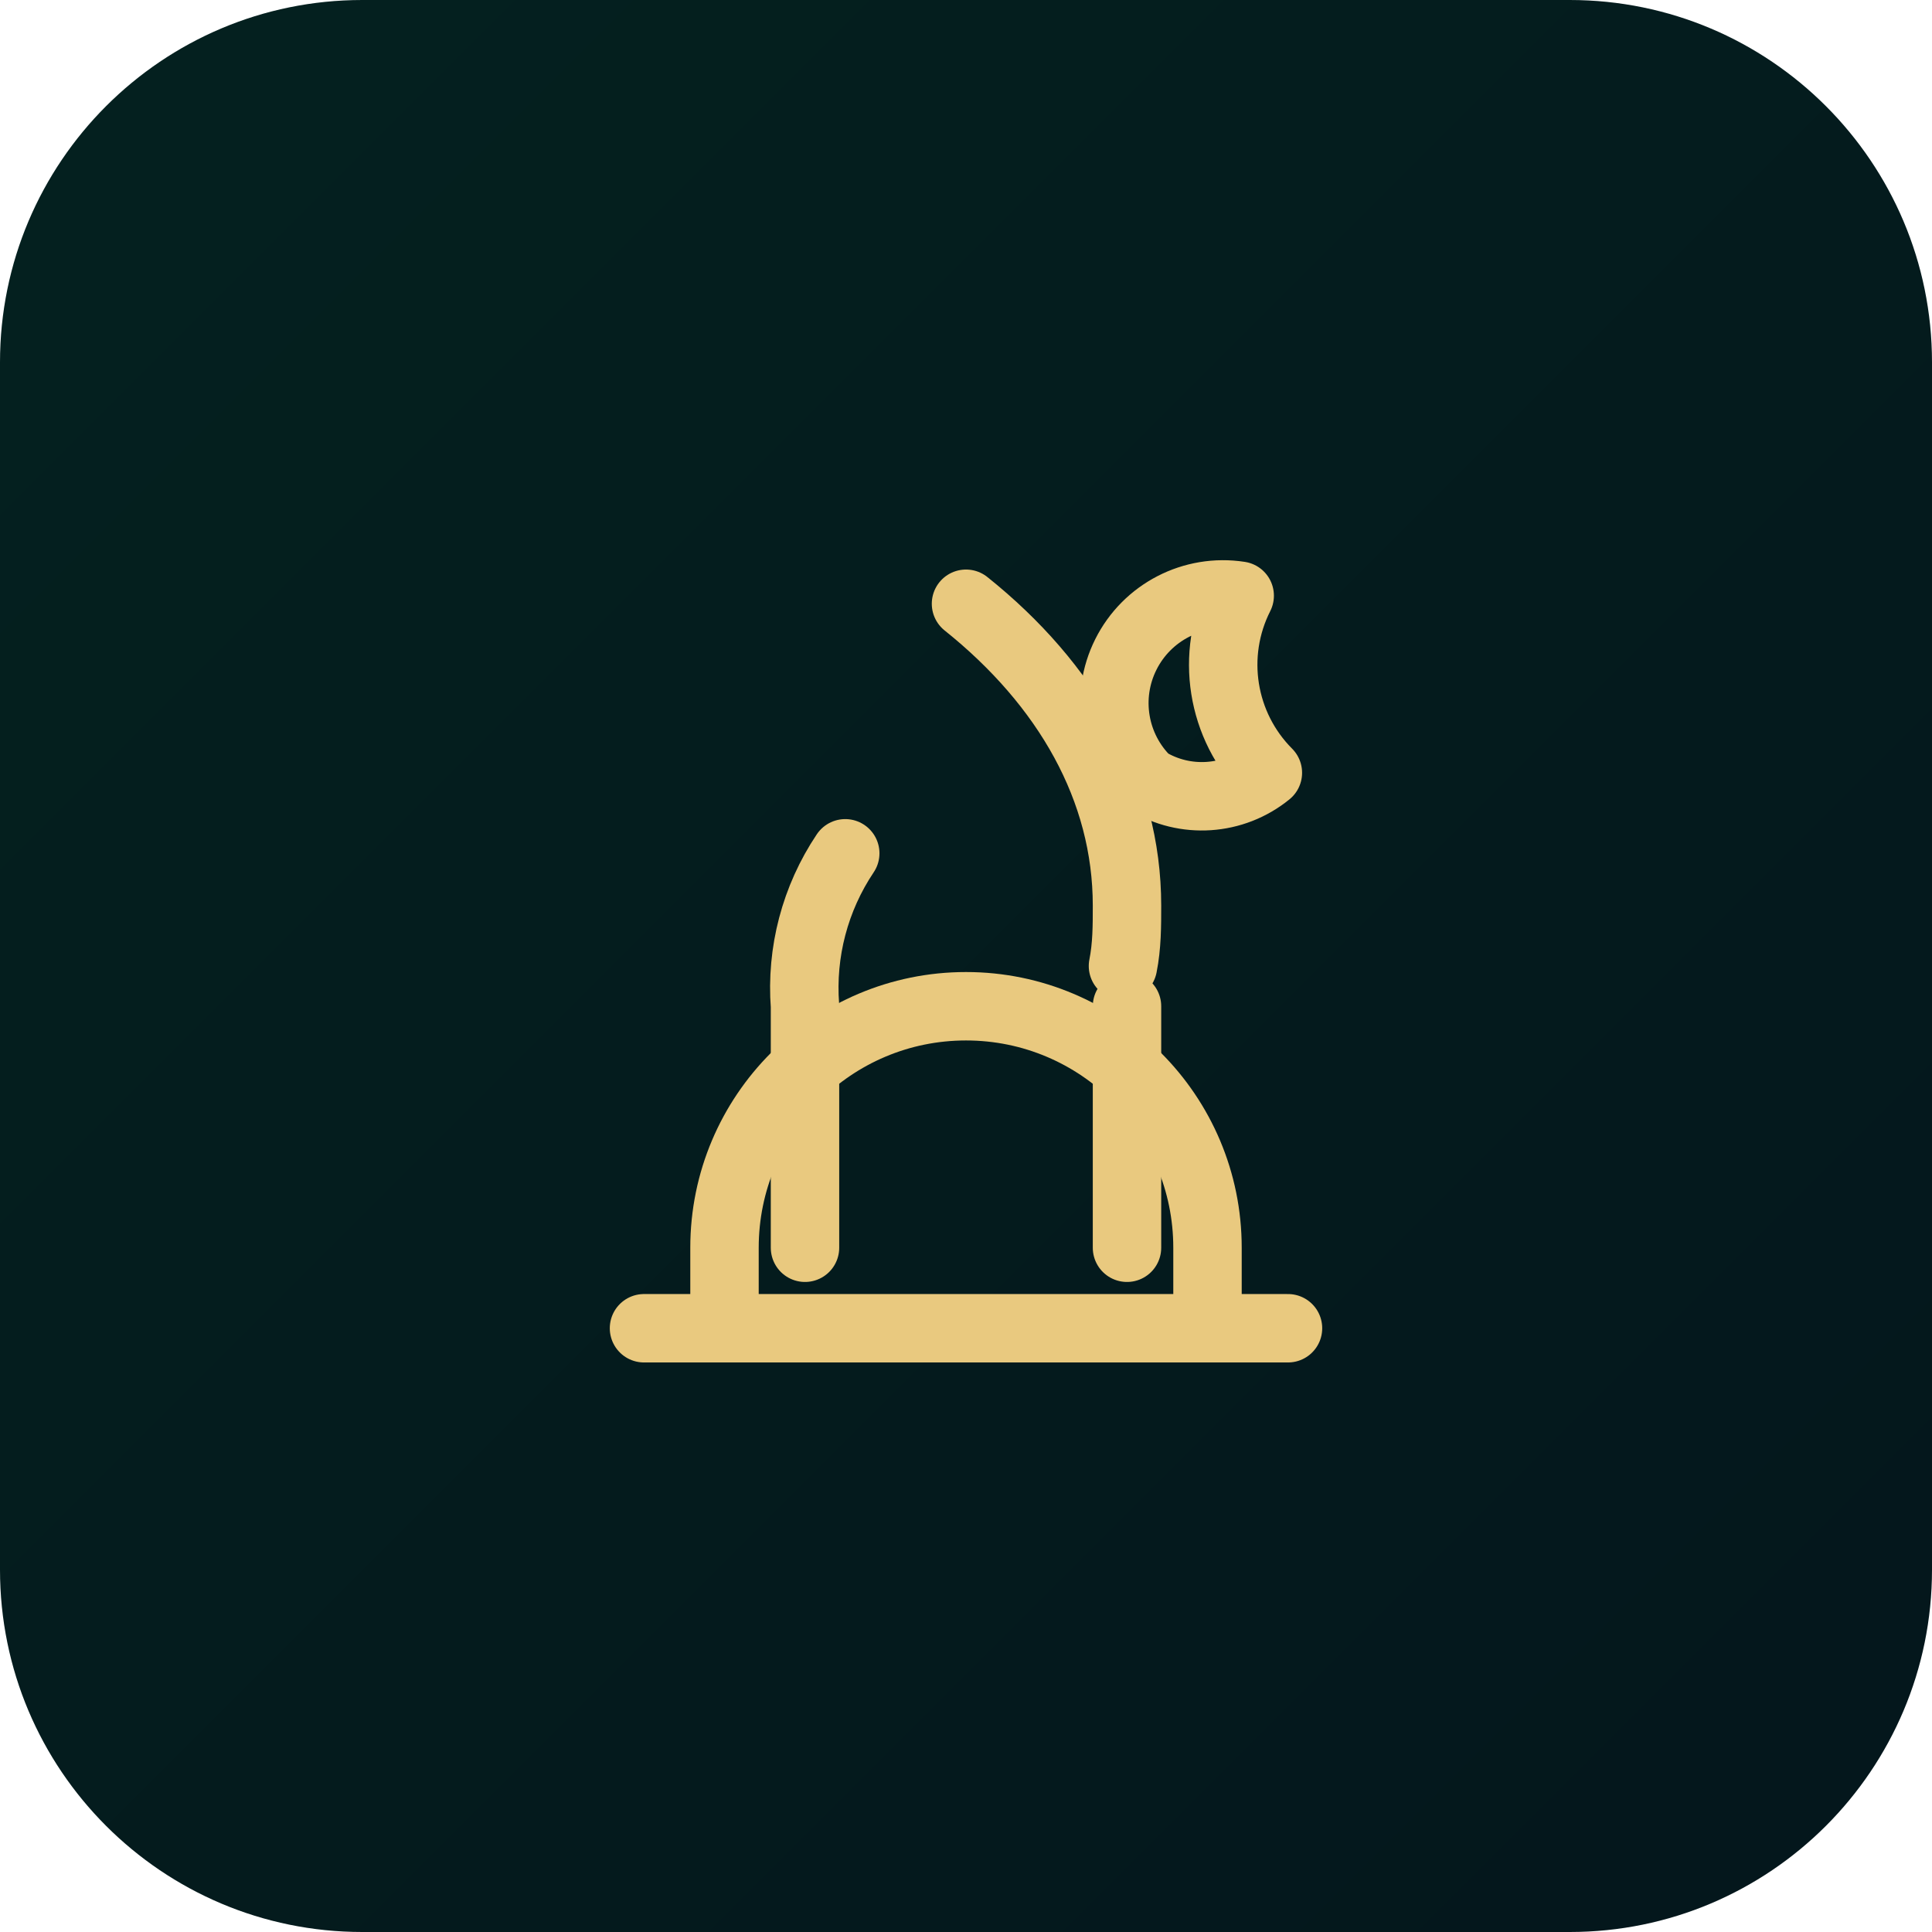
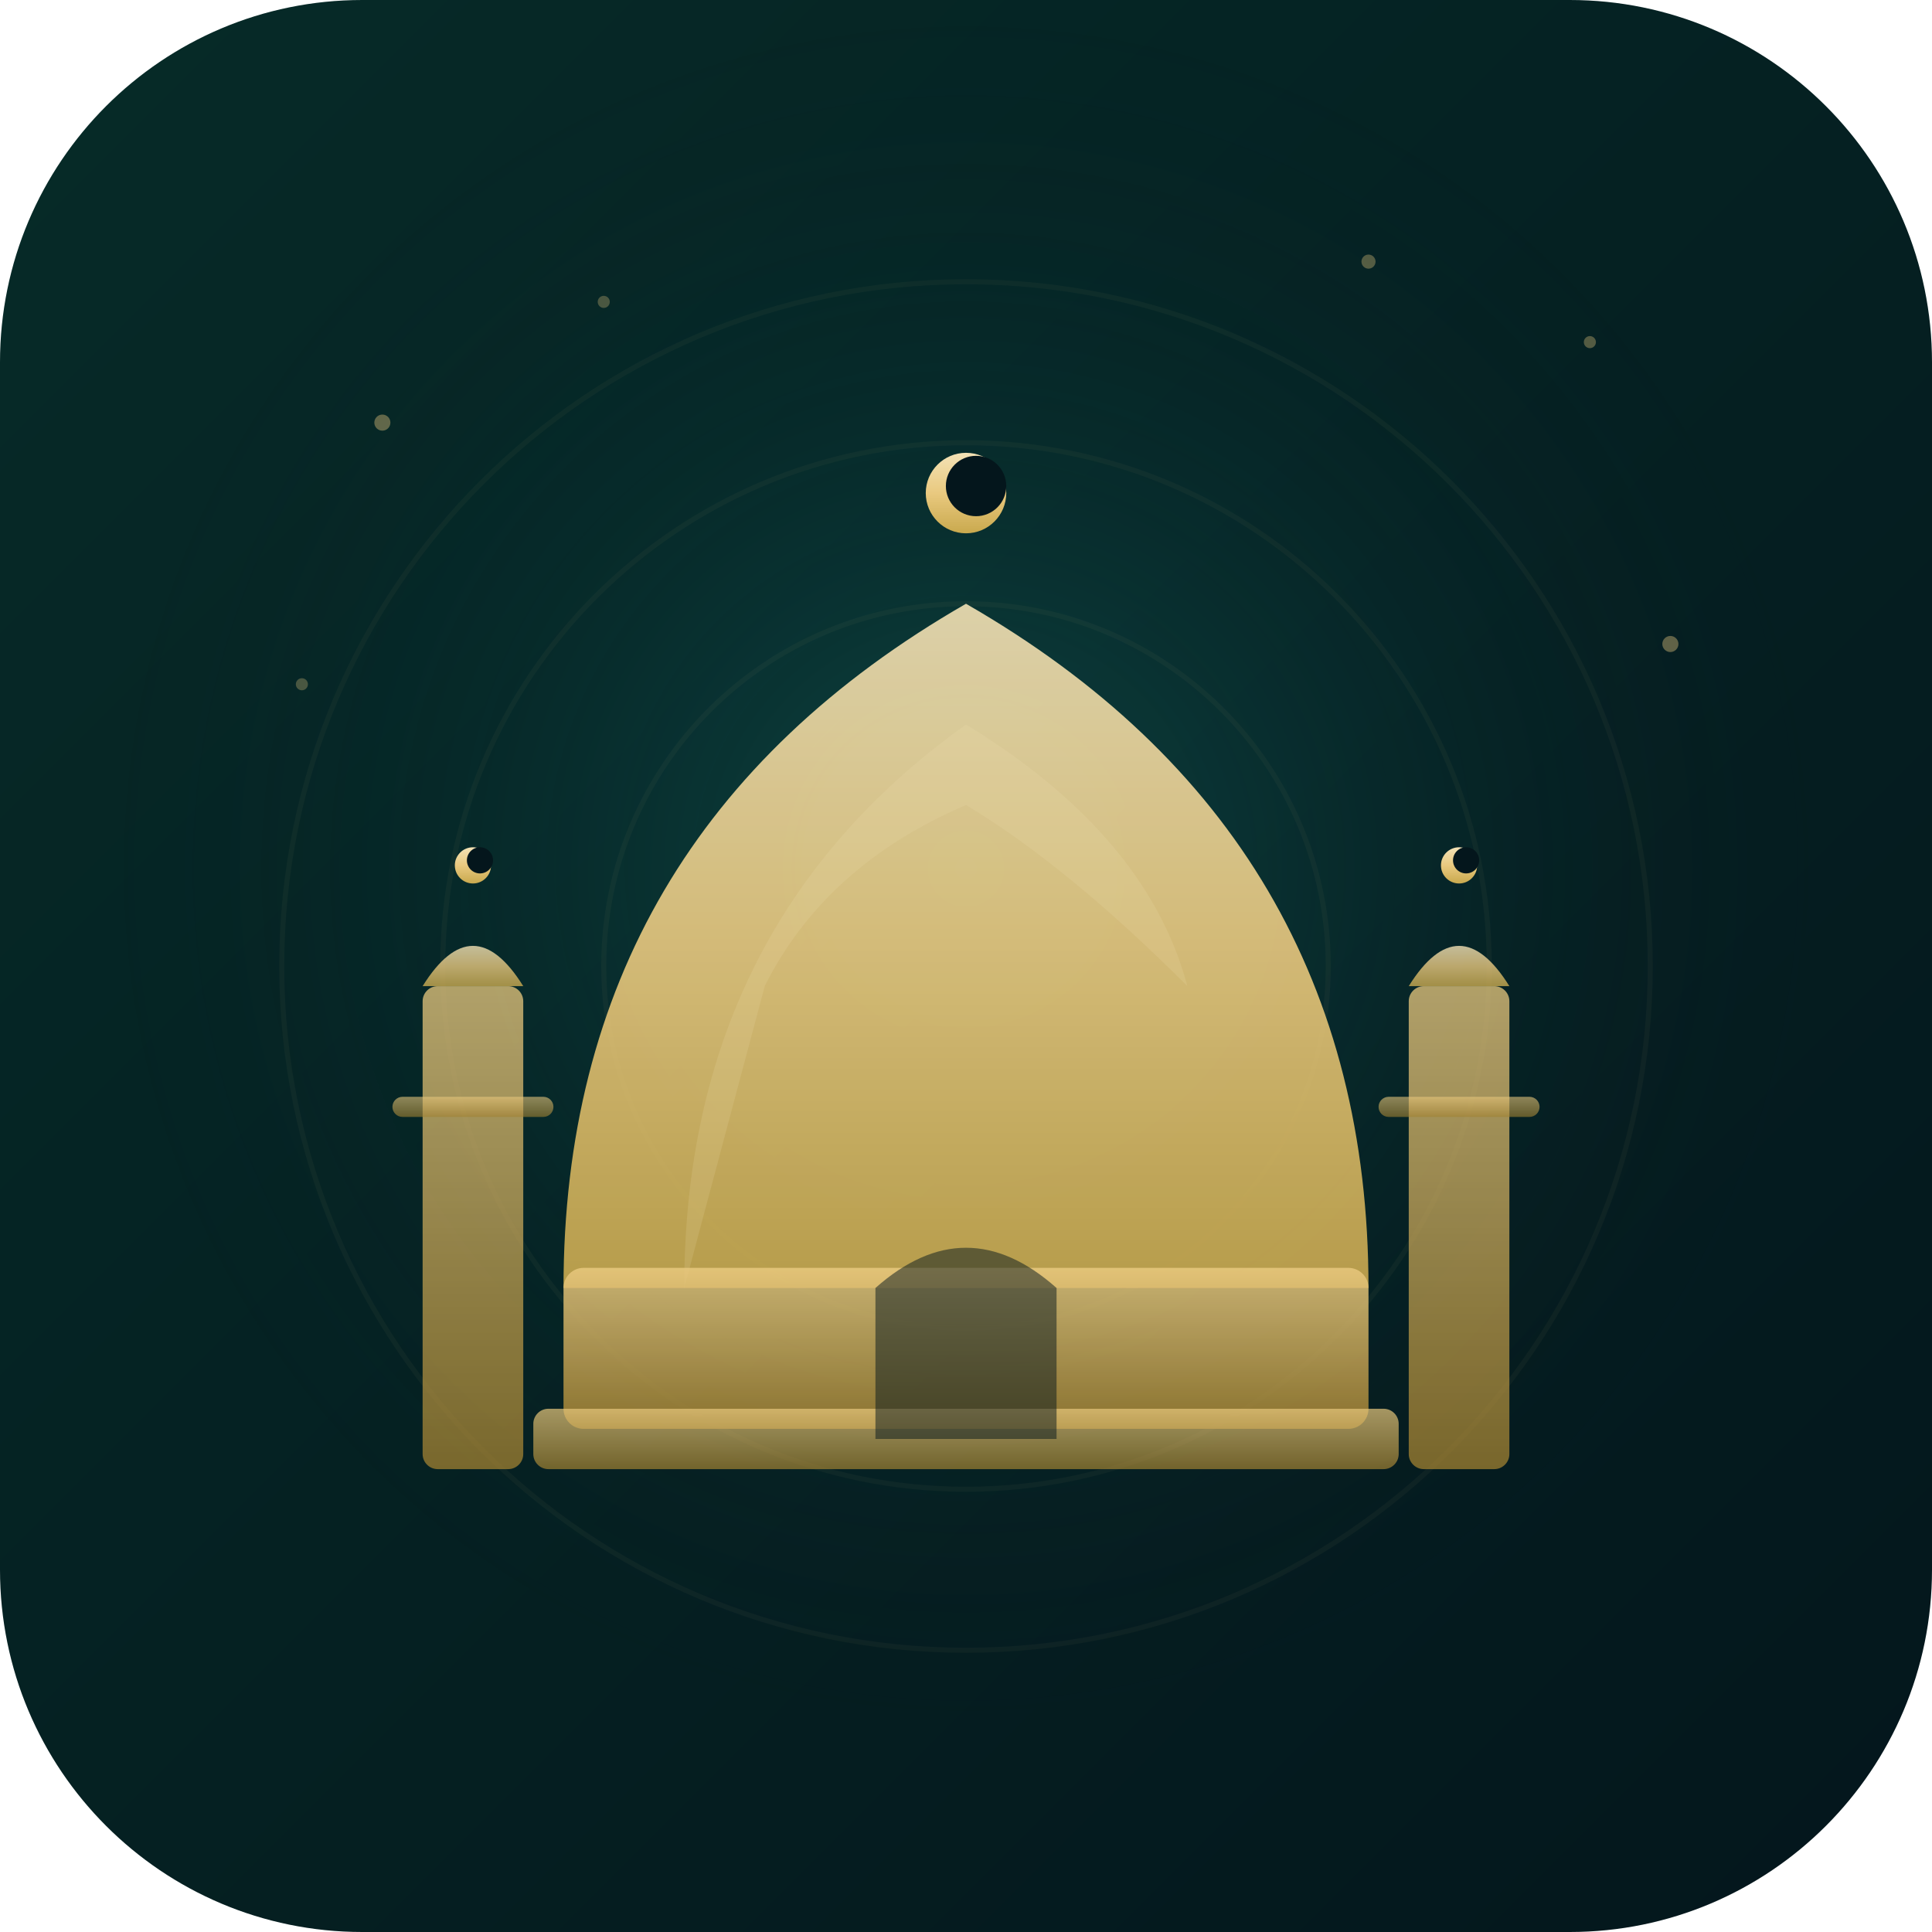
<svg xmlns="http://www.w3.org/2000/svg" width="192" height="192" viewBox="0 0 192 192">
  <defs>
    <linearGradient id="bg" x1="0" y1="0" x2="1" y2="1">
-       <stop offset="0%" stop-color="#04211f" />
+       <stop offset="0%" stop-color="#062b28" />
      <stop offset="100%" stop-color="#04161c" />
+     </linearGradient>
+     <radialGradient id="glow" cx="50%" cy="45%" r="45%">
+       <stop offset="0%" stop-color="#1d8a82" stop-opacity="0.35" />
+       <stop offset="100%" stop-color="#04161c" stop-opacity="0" />
+     </radialGradient>
+     <linearGradient id="gold" x1="0" y1="0" x2="0" y2="1">
+       <stop offset="0%" stop-color="#f3e2b6" />
+       <stop offset="50%" stop-color="#e9c97f" />
+       <stop offset="100%" stop-color="#c9a94e" />
+     </linearGradient>
+     <linearGradient id="goldDark" x1="0" y1="0" x2="0" y2="1">
+       <stop offset="0%" stop-color="#e9c97f" />
+       <stop offset="100%" stop-color="#a08030" />
    </linearGradient>
  </defs>
  <rect width="192" height="192" rx="36" fill="url(#bg)" />
-   <g transform="translate(48,48) scale(4)" fill="none" stroke="#e9c97f" stroke-width="1.7" stroke-linecap="round" stroke-linejoin="round">
-     <path d="M12 3c2.5 2 4 4.6 4 7.5 0 .5 0 1-.1 1.5" />
-     <path d="M4 21h16M6 21v-2a6 6 0 0 1 12 0v2" />
-     <path d="M9 9.2A6 6 0 0 0 8 13v6M16 13v6" />
-     <path d="M19.5 7.2a2.6 2.6 0 0 1-3 .2 2.7 2.7 0 0 1 2.3-4.6 3.8 3.8 0 0 0 .7 4.4Z" />
+   <rect width="192" height="192" rx="36" fill="url(#glow)" />
+   <g opacity="0.04" stroke="#e9c97f" stroke-width="0.5" fill="none">
+     <circle cx="96" cy="96" r="68" />
+     <circle cx="96" cy="96" r="52" />
+     <circle cx="96" cy="96" r="36" />
+   </g>
+   <path d="M56 128 Q56 83 96 60 Q136 83 136 128 Z" fill="url(#gold)" opacity="0.9" />
+   <path d="M68 128 Q68 92 96 72 Q114 83 118 98 Q106 86 96 80 Q82 86 76 98 Q80 83 68 128 Z" fill="#f3e2b6" opacity="0.15" />
+   <rect x="56" y="126" width="80" height="16" rx="2" fill="url(#goldDark)" opacity="0.85" />
+   <rect x="53" y="140" width="86" height="6" rx="1.5" fill="url(#goldDark)" opacity="0.7" />
+   <path d="M87 143 L87 128 Q96 120 105 128 L105 143 Z" fill="#04161c" opacity="0.5" />
+   <line x1="96" y1="64" x2="96" y2="52" stroke="url(#gold)" stroke-width="1.5" stroke-linecap="round" />
+   <circle cx="96" cy="49" r="4" fill="url(#gold)" />
+   <circle cx="97" cy="48.3" r="3" fill="#04161c" />
+   <rect x="42" y="98" width="10" height="48" rx="1.5" fill="url(#goldDark)" opacity="0.75" />
+   <path d="M42 98 Q47 90 52 98 Z" fill="url(#gold)" opacity="0.8" />
+   <rect x="39" y="109" width="16" height="2" rx="1" fill="url(#goldDark)" opacity="0.6" />
+   <line x1="47" y1="93" x2="47" y2="88" stroke="url(#gold)" stroke-width="1" stroke-linecap="round" />
+   <circle cx="47" cy="86" r="1.8" fill="url(#gold)" />
+   <circle cx="47.7" cy="85.5" r="1.3" fill="#04161c" />
+   <rect x="140" y="98" width="10" height="48" rx="1.5" fill="url(#goldDark)" opacity="0.75" />
+   <path d="M140 98 Q145 90 150 98 Z" fill="url(#gold)" opacity="0.8" />
+   <rect x="137" y="109" width="16" height="2" rx="1" fill="url(#goldDark)" opacity="0.6" />
+   <line x1="145" y1="93" x2="145" y2="88" stroke="url(#gold)" stroke-width="1" stroke-linecap="round" />
+   <circle cx="145" cy="86" r="1.8" fill="url(#gold)" />
+   <circle cx="145.7" cy="85.5" r="1.3" fill="#04161c" />
+   <g fill="#e9c97f">
+     <circle cx="38" cy="42" r="0.8" opacity="0.4" />
+     <circle cx="158" cy="34" r="0.6" opacity="0.35" />
+     <circle cx="30" cy="68" r="0.6" opacity="0.3" />
+     <circle cx="166" cy="64" r="0.8" opacity="0.4" />
+     <circle cx="60" cy="30" r="0.6" opacity="0.3" />
+     <circle cx="136" cy="26" r="0.7" opacity="0.35" />
  </g>
</svg>
